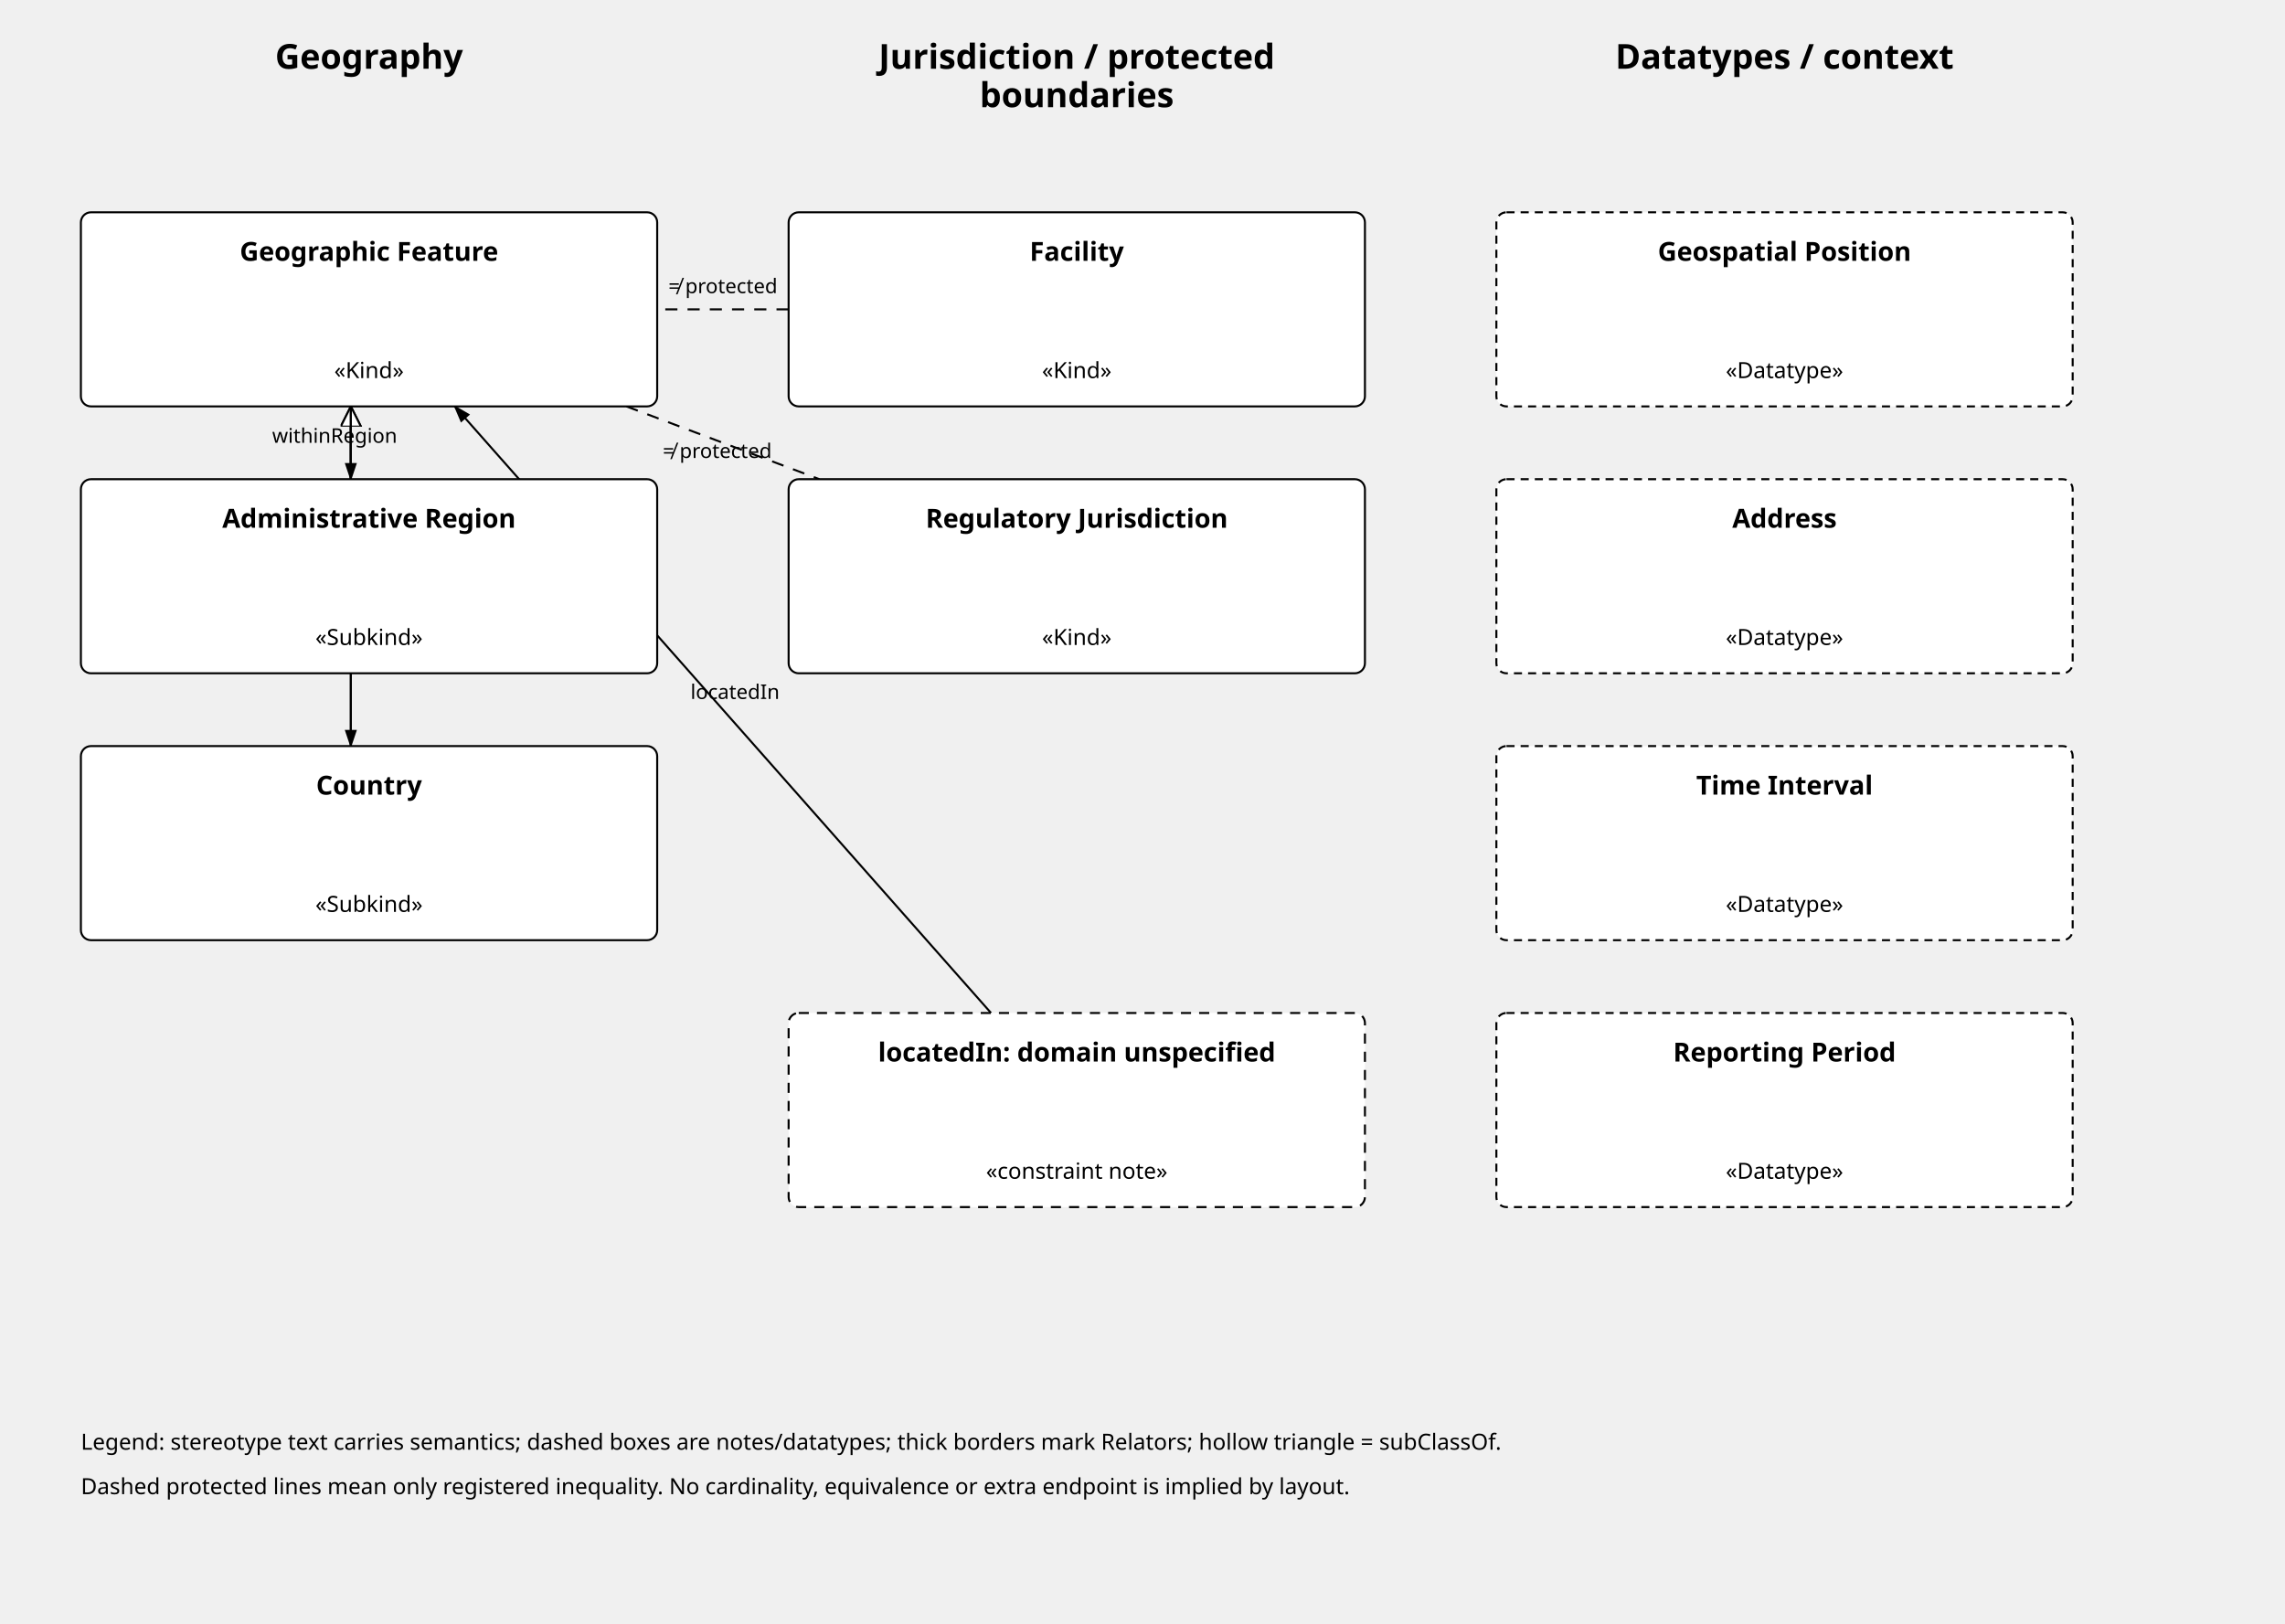
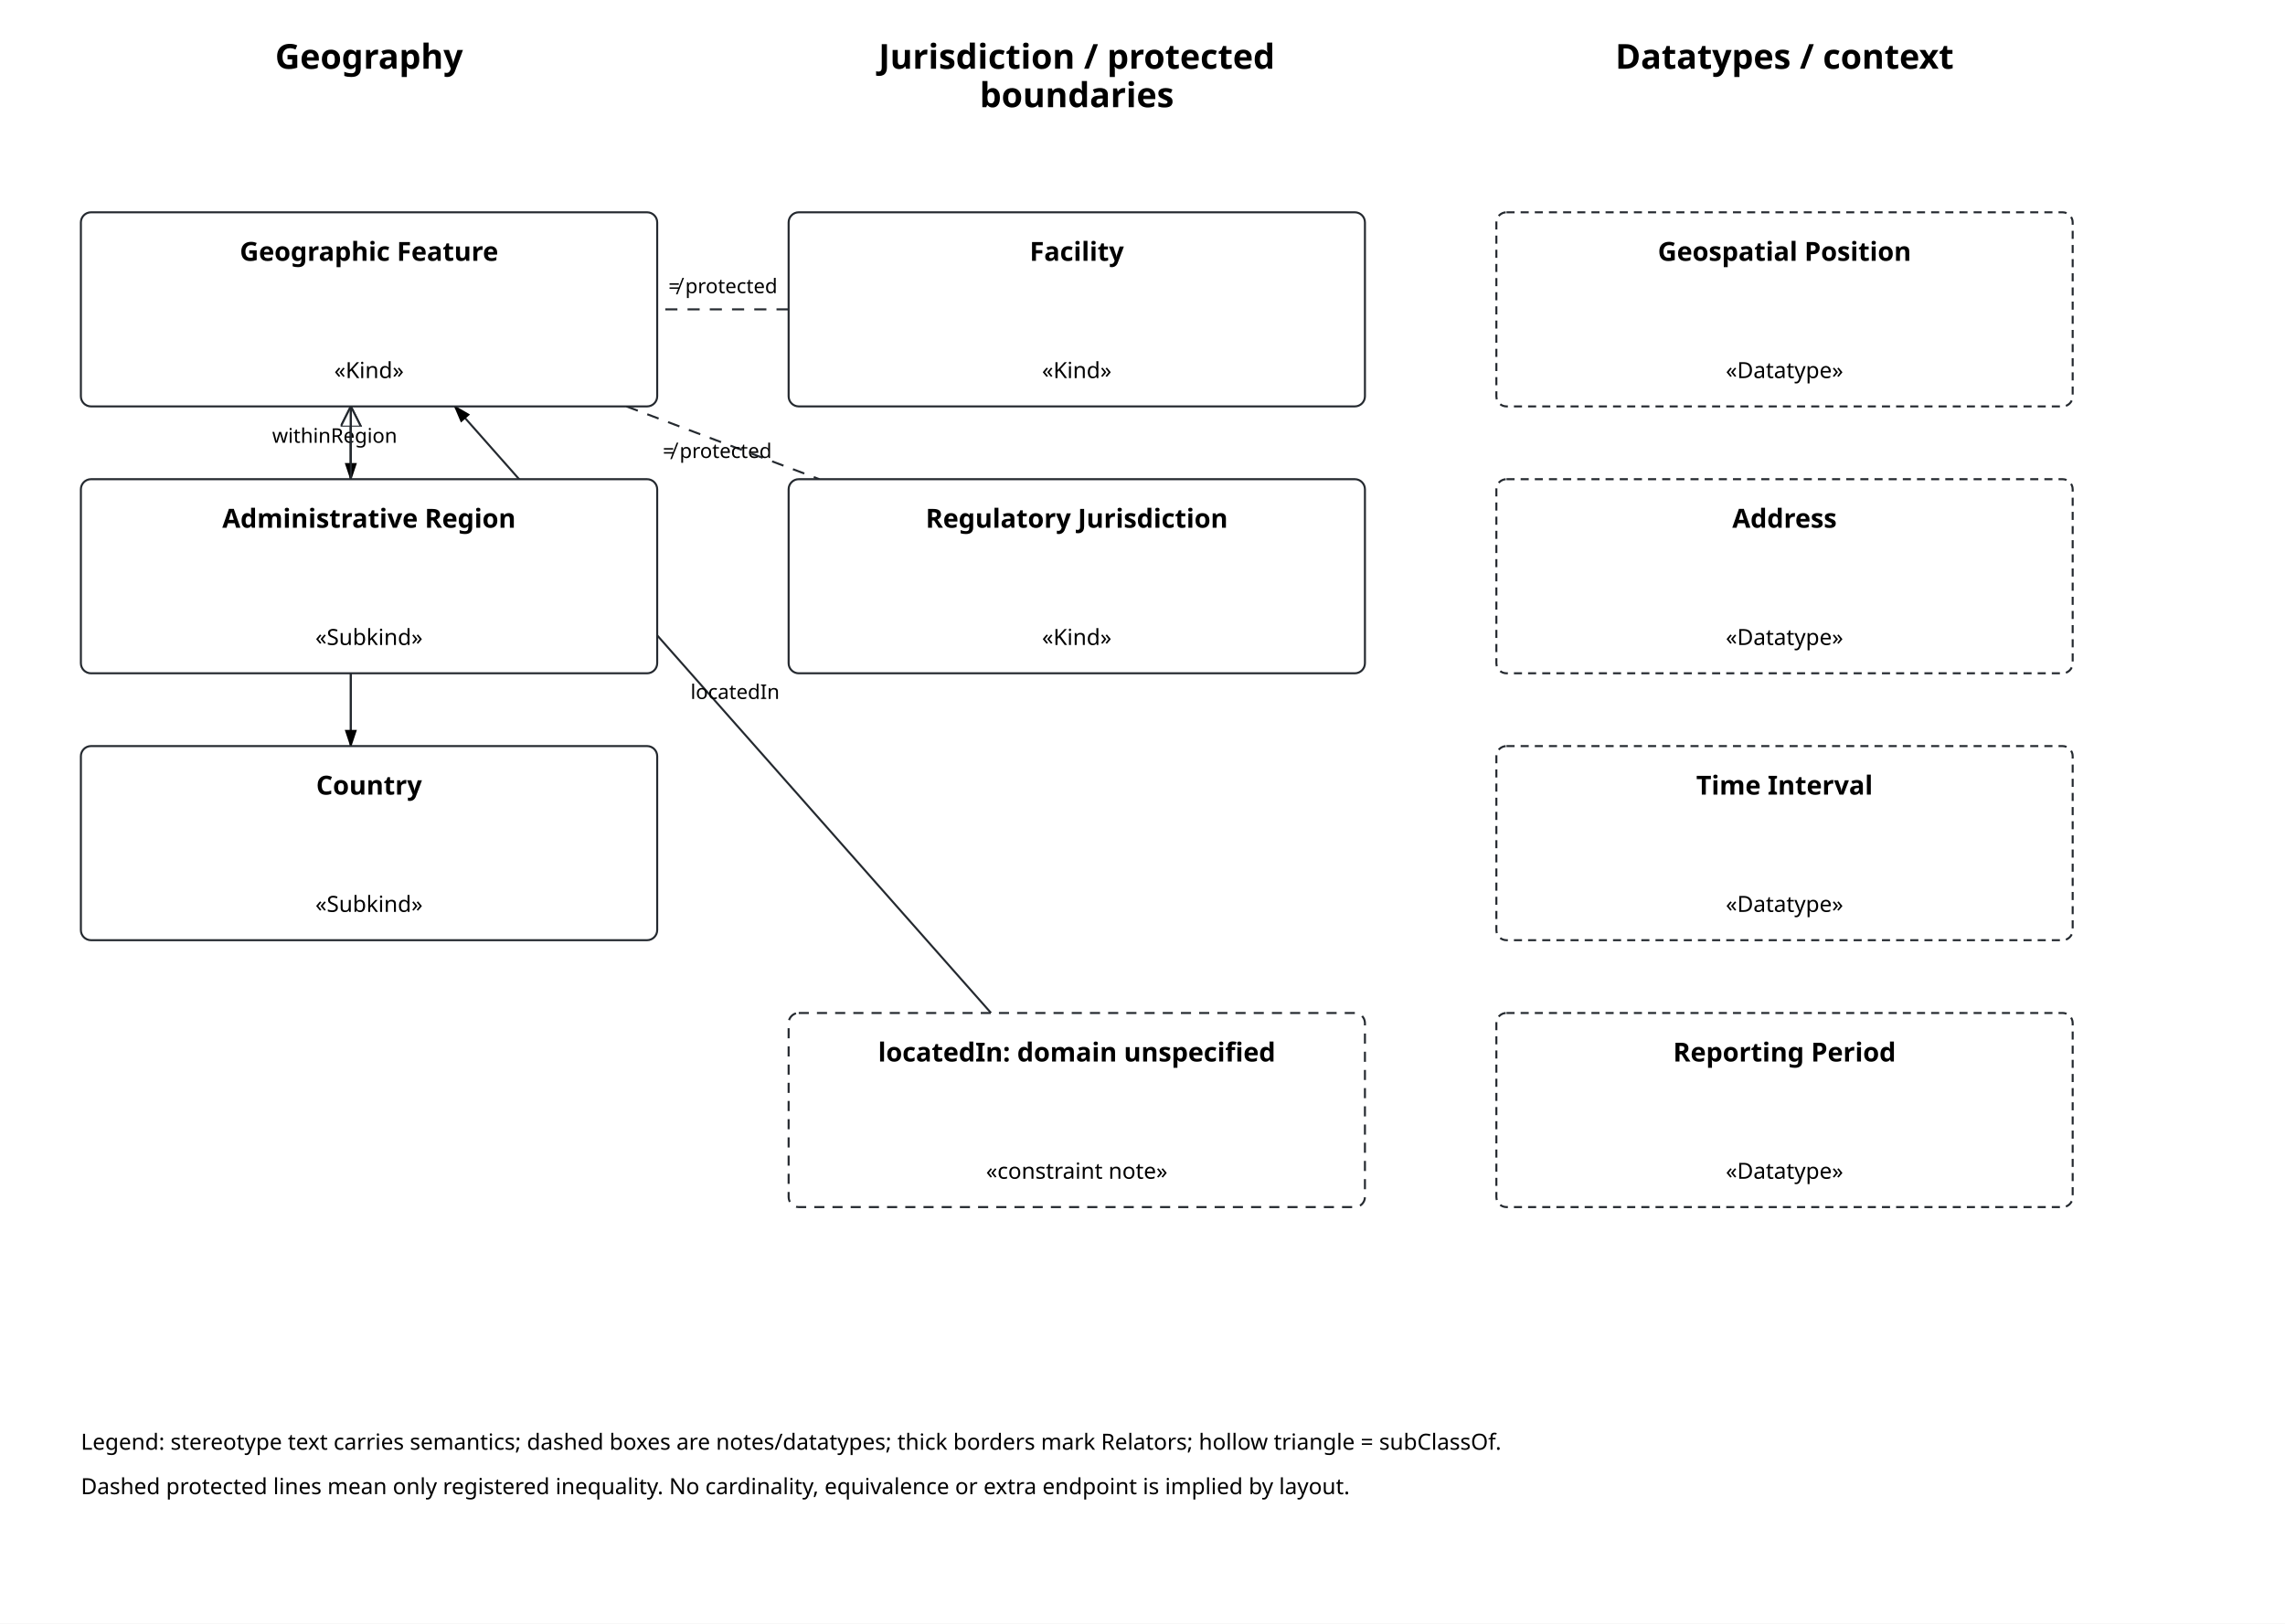
- <svg xmlns="http://www.w3.org/2000/svg" viewBox="0 0 1130 803" role="img" aria-labelledby="title desc">
+ <svg xmlns="http://www.w3.org/2000/svg" viewBox="0 0 1130 803" role="img" aria-labelledby="title desc" data-theme-safe="true" style="color:#24292f;background:#ffffff">
+   <rect id="diagram-background" x="0" y="0" width="100%" height="100%" fill="#ffffff" stroke="none" pointer-events="none" />
  <defs>
    <marker id="arr" markerWidth="10" markerHeight="10" refX="8" refY="3" orient="auto">
      <path d="M0,0 L0,6 L9,3 z" />
    </marker>
    <marker id="inherit" markerWidth="12" markerHeight="12" refX="10" refY="5" orient="auto">
      <path d="M0,0 L0,10 L10,5 z" fill="white" stroke="currentColor" />
    </marker>
    <style>text{font-family:sans-serif}.node{fill:white;stroke:currentColor}.note{fill:white;stroke:currentColor;stroke-dasharray:5 4}.prot{stroke-dasharray:6 5}.dtype{stroke-dasharray:4 3}.relator{stroke-width:2}.edge-label{font-size:10px}</style>
  </defs>
  <text x="182.5" y="34" text-anchor="middle" font-size="17" font-weight="bold">Geography</text>
  <text x="532.5" y="34" text-anchor="middle" font-size="17" font-weight="bold">Jurisdiction / protected</text>
  <text x="532.5" y="53" text-anchor="middle" font-size="17" font-weight="bold">boundaries</text>
  <text x="882.5" y="34" text-anchor="middle" font-size="17" font-weight="bold">Datatypes / context</text>
  <line x1="173.5" y1="237.0" x2="173.5" y2="201.0" stroke="currentColor" marker-end="url(#inherit)" />
  <line x1="173.5" y1="369.0" x2="173.5" y2="201.0" stroke="currentColor" marker-end="url(#inherit)" />
  <line x1="173.5" y1="201.0" x2="173.5" y2="237.0" stroke="currentColor" marker-end="url(#arr)" />
  <text class="edge-label" x="165.5" y="219.0" text-anchor="middle">withinRegion</text>
  <line x1="173.5" y1="201.0" x2="173.5" y2="369.0" stroke="currentColor" marker-end="url(#arr)" />
  <text class="edge-label" x="165.5" y="285.0" text-anchor="middle">withinCountry</text>
  <line x1="490.1" y1="501.0" x2="224.9" y2="201.0" stroke="currentColor" marker-end="url(#arr)" />
  <text class="edge-label" x="363.5" y="345.7" text-anchor="middle">locatedIn</text>
  <line class="prot" x1="309.8" y1="201.0" x2="405.2" y2="237.0" stroke="currentColor" />
  <text class="edge-label" x="354.7" y="226.5" text-anchor="middle">≠ protected</text>
  <line class="prot" x1="390.0" y1="153.0" x2="325.0" y2="153.0" stroke="currentColor" />
  <text class="edge-label" x="357.5" y="145.0" text-anchor="middle">≠ protected</text>
  <rect class="node" x="40" y="105" width="285" height="96" rx="5" />
  <text x="182.5" y="129" text-anchor="middle" font-size="13" font-weight="bold">Geographic Feature</text>
  <text x="182.5" y="187" text-anchor="middle" font-size="11">«Kind»</text>
  <rect class="node" x="40" y="237" width="285" height="96" rx="5" />
  <text x="182.5" y="261" text-anchor="middle" font-size="13" font-weight="bold">Administrative Region</text>
  <text x="182.5" y="319" text-anchor="middle" font-size="11">«Subkind»</text>
  <rect class="node" x="40" y="369" width="285" height="96" rx="5" />
  <text x="182.5" y="393" text-anchor="middle" font-size="13" font-weight="bold">Country</text>
  <text x="182.5" y="451" text-anchor="middle" font-size="11">«Subkind»</text>
  <rect class="node" x="390" y="105" width="285" height="96" rx="5" />
  <text x="532.5" y="129" text-anchor="middle" font-size="13" font-weight="bold">Facility</text>
  <text x="532.5" y="187" text-anchor="middle" font-size="11">«Kind»</text>
  <rect class="node" x="390" y="237" width="285" height="96" rx="5" />
  <text x="532.5" y="261" text-anchor="middle" font-size="13" font-weight="bold">Regulatory Jurisdiction</text>
  <text x="532.5" y="319" text-anchor="middle" font-size="11">«Kind»</text>
  <rect class="note" x="390" y="501" width="285" height="96" rx="5" />
  <text x="532.5" y="525" text-anchor="middle" font-size="13" font-weight="bold">locatedIn: domain unspecified</text>
  <text x="532.5" y="583" text-anchor="middle" font-size="11">«constraint note»</text>
  <rect class="node dtype" x="740" y="105" width="285" height="96" rx="5" />
  <text x="882.5" y="129" text-anchor="middle" font-size="13" font-weight="bold">Geospatial Position</text>
  <text x="882.5" y="187" text-anchor="middle" font-size="11">«Datatype»</text>
  <rect class="node dtype" x="740" y="237" width="285" height="96" rx="5" />
  <text x="882.5" y="261" text-anchor="middle" font-size="13" font-weight="bold">Address</text>
  <text x="882.5" y="319" text-anchor="middle" font-size="11">«Datatype»</text>
  <rect class="node dtype" x="740" y="369" width="285" height="96" rx="5" />
  <text x="882.5" y="393" text-anchor="middle" font-size="13" font-weight="bold">Time Interval</text>
  <text x="882.5" y="451" text-anchor="middle" font-size="11">«Datatype»</text>
  <rect class="node dtype" x="740" y="501" width="285" height="96" rx="5" />
  <text x="882.5" y="525" text-anchor="middle" font-size="13" font-weight="bold">Reporting Period</text>
  <text x="882.5" y="583" text-anchor="middle" font-size="11">«Datatype»</text>
  <text x="40" y="717" font-size="11">Legend: stereotype text carries semantics; dashed boxes are notes/datatypes; thick borders mark Relators; hollow triangle = subClassOf.</text>
  <text x="40" y="739" font-size="11">Dashed protected lines mean only registered inequality. No cardinality, equivalence or extra endpoint is implied by layout.</text>
</svg>
